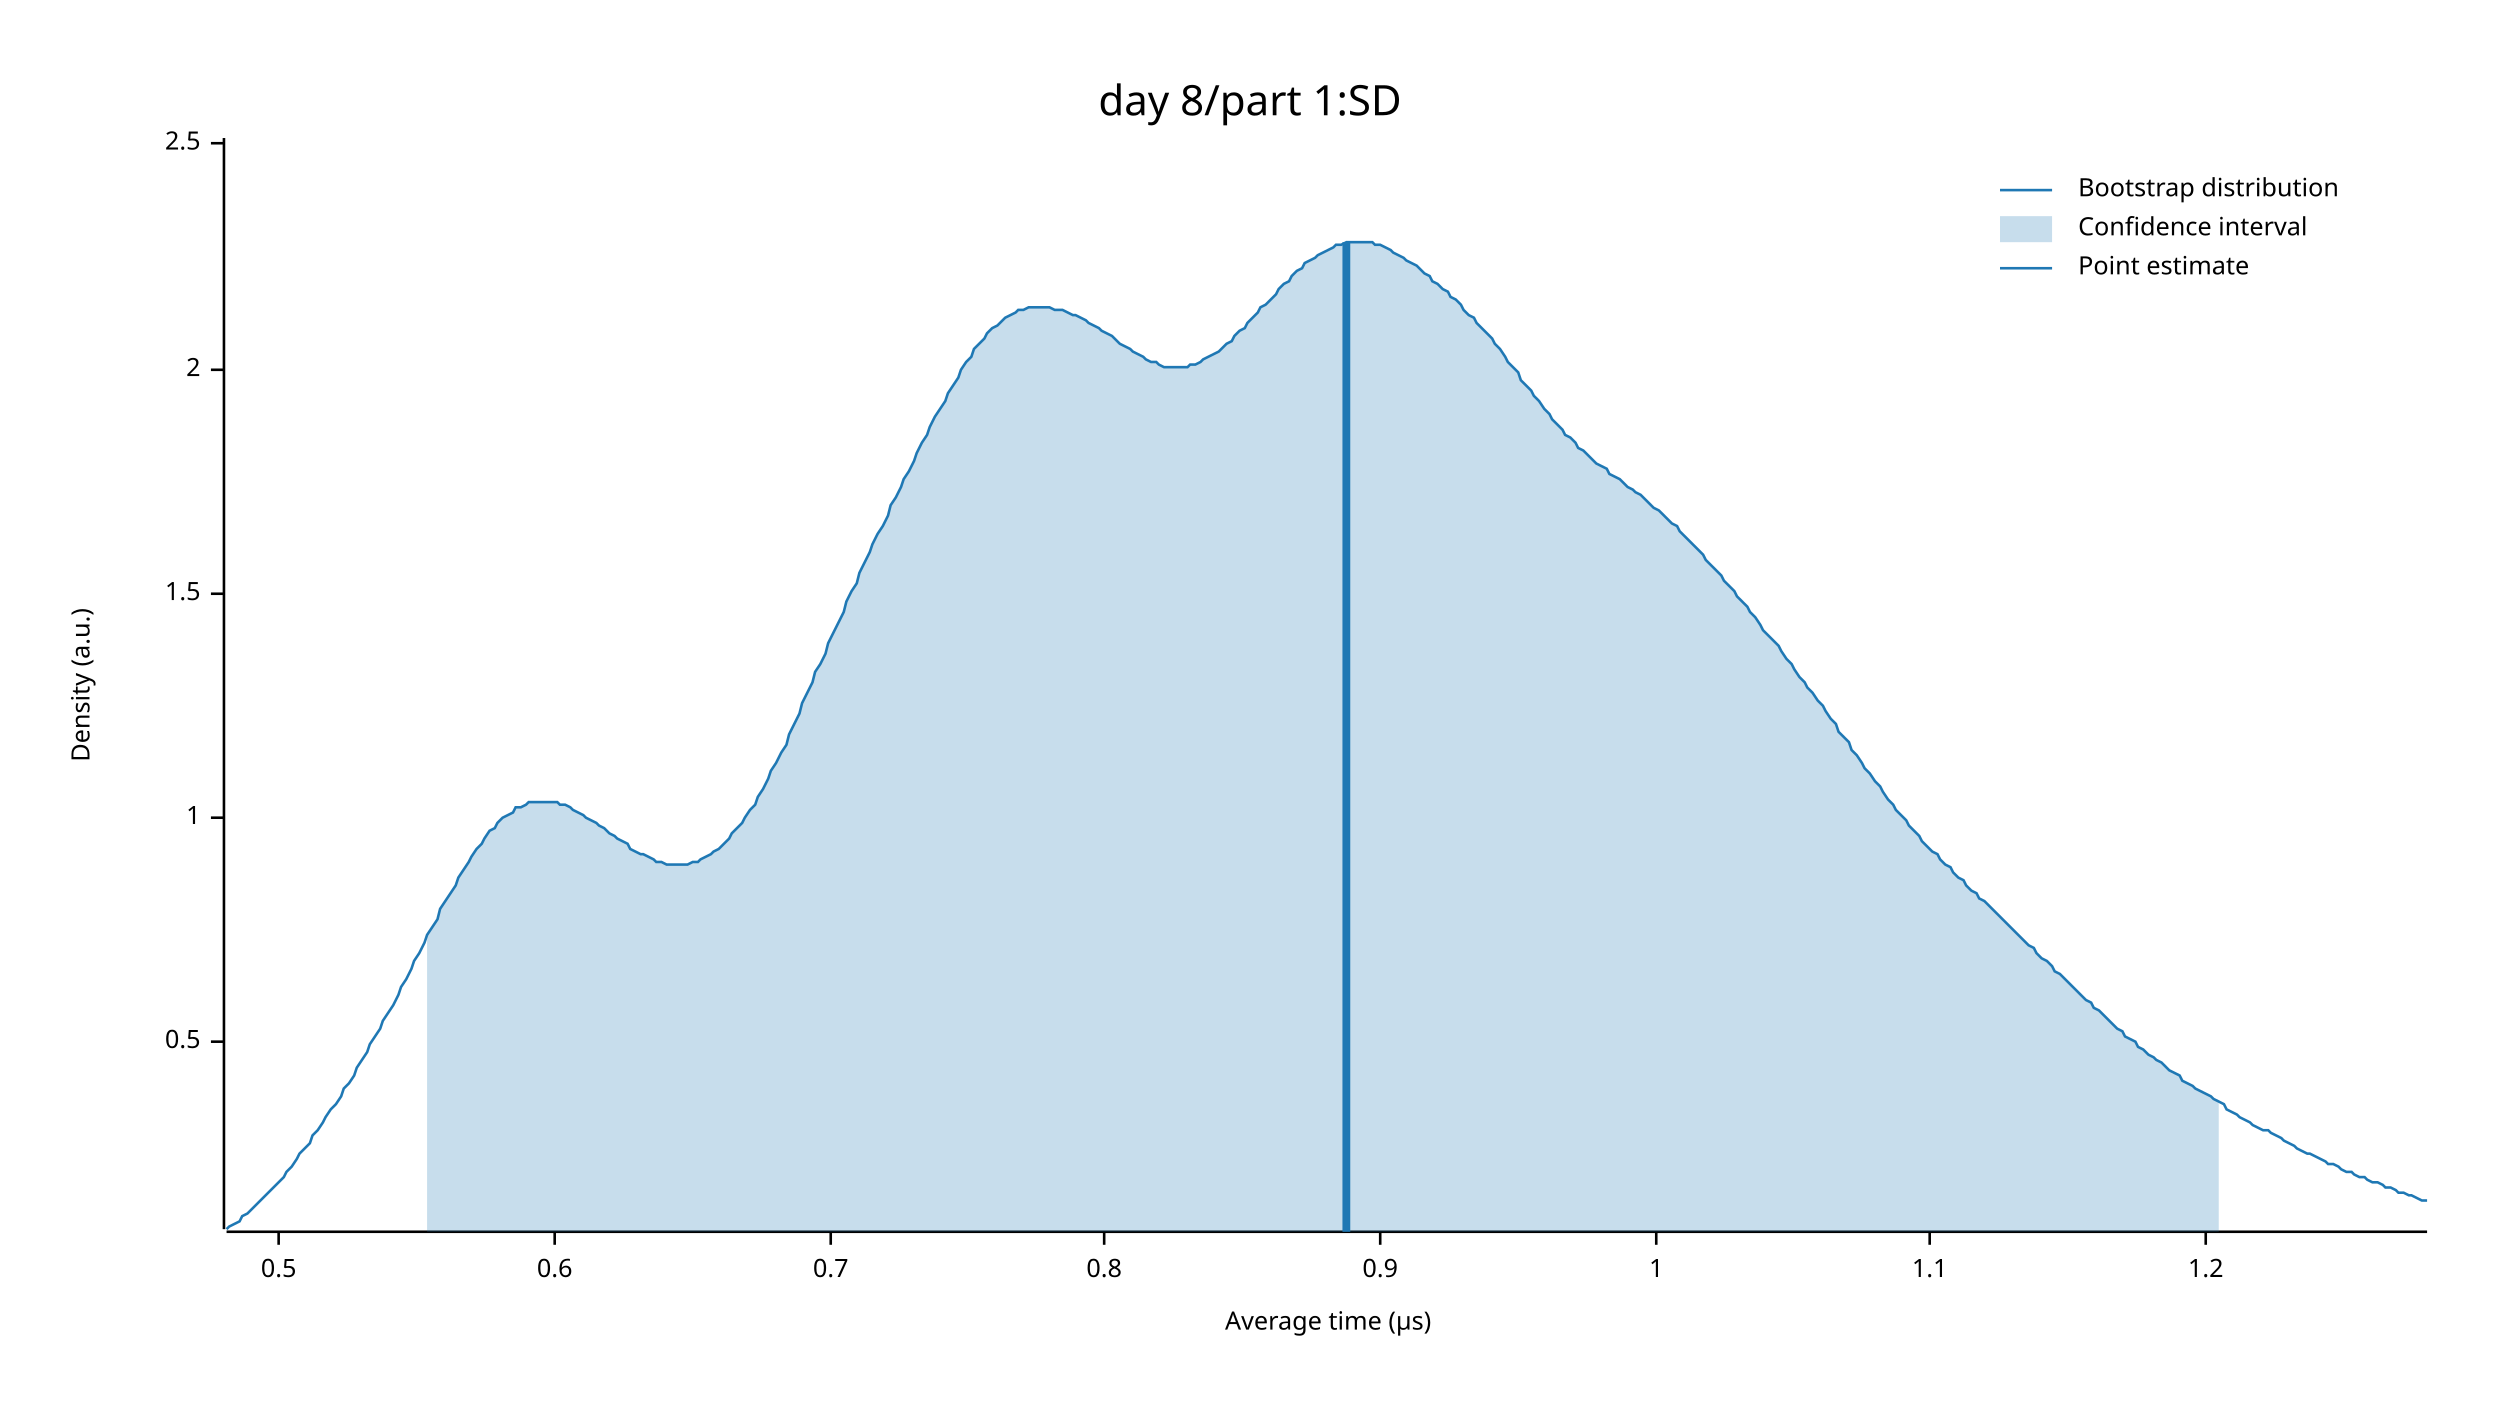
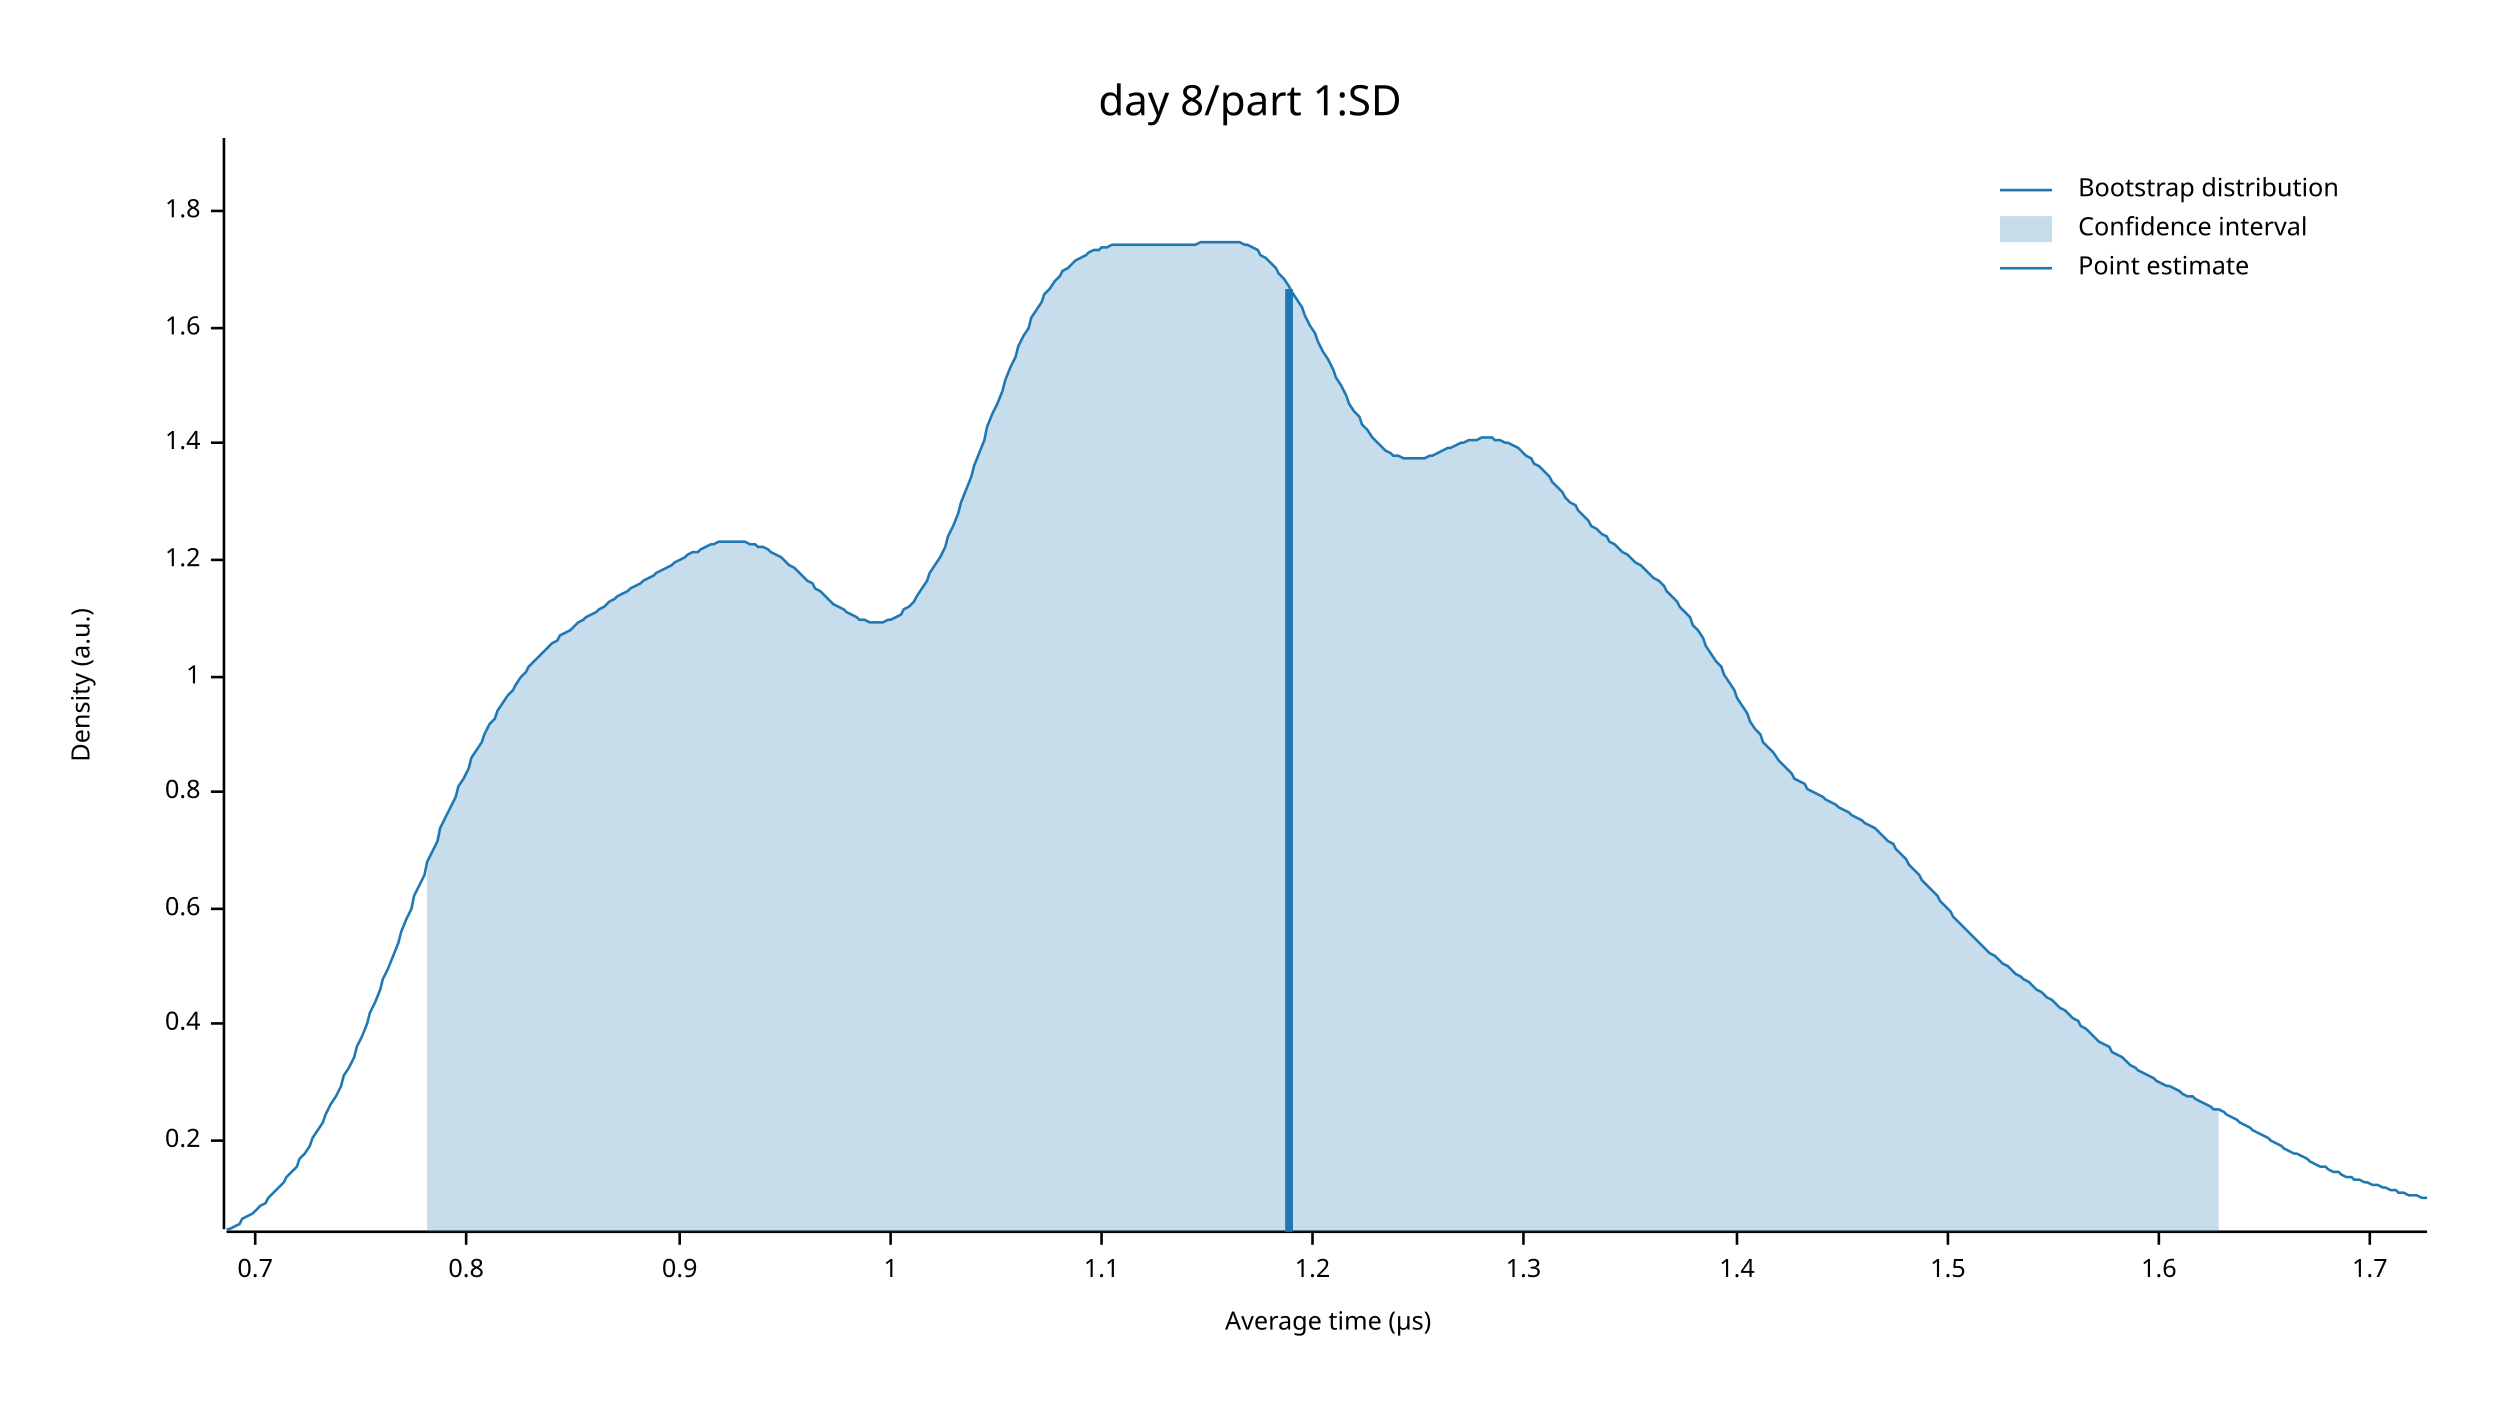
<svg xmlns="http://www.w3.org/2000/svg" width="960" height="540" viewBox="0 0 960 540">
  <text x="480" y="32" dy="0.76em" text-anchor="middle" font-family="sans-serif" font-size="16.129" opacity="1" fill="#000000">
day 8/part 1:SD
</text>
  <text x="27" y="263" dy="0.76em" text-anchor="middle" font-family="sans-serif" font-size="9.677" opacity="1" fill="#000000" transform="rotate(270, 27, 263)">
Density (a.u.)
</text>
  <text x="510" y="513" dy="-0.5ex" text-anchor="middle" font-family="sans-serif" font-size="9.677" opacity="1" fill="#000000">
Average time (µs)
</text>
  <polyline fill="none" opacity="1" stroke="#000000" stroke-width="1" points="86,53 86,472 " />
-   <text x="77" y="400" dy="0.5ex" text-anchor="end" font-family="sans-serif" font-size="9.677" opacity="1" fill="#000000">
- 0.5
+   <text x="77" y="438" dy="0.5ex" text-anchor="end" font-family="sans-serif" font-size="9.677" opacity="1" fill="#000000">
+ 0.2
</text>
-   <polyline fill="none" opacity="1" stroke="#000000" stroke-width="1" points="81,400 86,400 " />
-   <text x="77" y="314" dy="0.5ex" text-anchor="end" font-family="sans-serif" font-size="9.677" opacity="1" fill="#000000">
+   <polyline fill="none" opacity="1" stroke="#000000" stroke-width="1" points="81,438 86,438 " />
+   <text x="77" y="393" dy="0.5ex" text-anchor="end" font-family="sans-serif" font-size="9.677" opacity="1" fill="#000000">
+ 0.4
+ </text>
+   <polyline fill="none" opacity="1" stroke="#000000" stroke-width="1" points="81,393 86,393 " />
+   <text x="77" y="349" dy="0.5ex" text-anchor="end" font-family="sans-serif" font-size="9.677" opacity="1" fill="#000000">
+ 0.6
+ </text>
+   <polyline fill="none" opacity="1" stroke="#000000" stroke-width="1" points="81,349 86,349 " />
+   <text x="77" y="304" dy="0.5ex" text-anchor="end" font-family="sans-serif" font-size="9.677" opacity="1" fill="#000000">
+ 0.8
+ </text>
+   <polyline fill="none" opacity="1" stroke="#000000" stroke-width="1" points="81,304 86,304 " />
+   <text x="77" y="260" dy="0.5ex" text-anchor="end" font-family="sans-serif" font-size="9.677" opacity="1" fill="#000000">
1
</text>
-   <polyline fill="none" opacity="1" stroke="#000000" stroke-width="1" points="81,314 86,314 " />
-   <text x="77" y="228" dy="0.5ex" text-anchor="end" font-family="sans-serif" font-size="9.677" opacity="1" fill="#000000">
+   <polyline fill="none" opacity="1" stroke="#000000" stroke-width="1" points="81,260 86,260 " />
+   <text x="77" y="215" dy="0.5ex" text-anchor="end" font-family="sans-serif" font-size="9.677" opacity="1" fill="#000000">
+ 1.2
+ </text>
+   <polyline fill="none" opacity="1" stroke="#000000" stroke-width="1" points="81,215 86,215 " />
+   <text x="77" y="170" dy="0.5ex" text-anchor="end" font-family="sans-serif" font-size="9.677" opacity="1" fill="#000000">
+ 1.4
+ </text>
+   <polyline fill="none" opacity="1" stroke="#000000" stroke-width="1" points="81,170 86,170 " />
+   <text x="77" y="126" dy="0.5ex" text-anchor="end" font-family="sans-serif" font-size="9.677" opacity="1" fill="#000000">
+ 1.6
+ </text>
+   <polyline fill="none" opacity="1" stroke="#000000" stroke-width="1" points="81,126 86,126 " />
+   <text x="77" y="81" dy="0.5ex" text-anchor="end" font-family="sans-serif" font-size="9.677" opacity="1" fill="#000000">
+ 1.8
+ </text>
+   <polyline fill="none" opacity="1" stroke="#000000" stroke-width="1" points="81,81 86,81 " />
+   <polyline fill="none" opacity="1" stroke="#000000" stroke-width="1" points="87,473 932,473 " />
+   <text x="98" y="483" dy="0.76em" text-anchor="middle" font-family="sans-serif" font-size="9.677" opacity="1" fill="#000000">
+ 0.7
+ </text>
+   <polyline fill="none" opacity="1" stroke="#000000" stroke-width="1" points="98,473 98,478 " />
+   <text x="179" y="483" dy="0.76em" text-anchor="middle" font-family="sans-serif" font-size="9.677" opacity="1" fill="#000000">
+ 0.8
+ </text>
+   <polyline fill="none" opacity="1" stroke="#000000" stroke-width="1" points="179,473 179,478 " />
+   <text x="261" y="483" dy="0.76em" text-anchor="middle" font-family="sans-serif" font-size="9.677" opacity="1" fill="#000000">
+ 0.9
+ </text>
+   <polyline fill="none" opacity="1" stroke="#000000" stroke-width="1" points="261,473 261,478 " />
+   <text x="342" y="483" dy="0.76em" text-anchor="middle" font-family="sans-serif" font-size="9.677" opacity="1" fill="#000000">
+ 1
+ </text>
+   <polyline fill="none" opacity="1" stroke="#000000" stroke-width="1" points="342,473 342,478 " />
+   <text x="423" y="483" dy="0.76em" text-anchor="middle" font-family="sans-serif" font-size="9.677" opacity="1" fill="#000000">
+ 1.1
+ </text>
+   <polyline fill="none" opacity="1" stroke="#000000" stroke-width="1" points="423,473 423,478 " />
+   <text x="504" y="483" dy="0.76em" text-anchor="middle" font-family="sans-serif" font-size="9.677" opacity="1" fill="#000000">
+ 1.2
+ </text>
+   <polyline fill="none" opacity="1" stroke="#000000" stroke-width="1" points="504,473 504,478 " />
+   <text x="585" y="483" dy="0.76em" text-anchor="middle" font-family="sans-serif" font-size="9.677" opacity="1" fill="#000000">
+ 1.3
+ </text>
+   <polyline fill="none" opacity="1" stroke="#000000" stroke-width="1" points="585,473 585,478 " />
+   <text x="667" y="483" dy="0.76em" text-anchor="middle" font-family="sans-serif" font-size="9.677" opacity="1" fill="#000000">
+ 1.4
+ </text>
+   <polyline fill="none" opacity="1" stroke="#000000" stroke-width="1" points="667,473 667,478 " />
+   <text x="748" y="483" dy="0.76em" text-anchor="middle" font-family="sans-serif" font-size="9.677" opacity="1" fill="#000000">
1.5
</text>
-   <polyline fill="none" opacity="1" stroke="#000000" stroke-width="1" points="81,228 86,228 " />
-   <text x="77" y="142" dy="0.5ex" text-anchor="end" font-family="sans-serif" font-size="9.677" opacity="1" fill="#000000">
- 2
+   <polyline fill="none" opacity="1" stroke="#000000" stroke-width="1" points="748,473 748,478 " />
+   <text x="829" y="483" dy="0.76em" text-anchor="middle" font-family="sans-serif" font-size="9.677" opacity="1" fill="#000000">
+ 1.6
</text>
-   <polyline fill="none" opacity="1" stroke="#000000" stroke-width="1" points="81,142 86,142 " />
-   <text x="77" y="55" dy="0.5ex" text-anchor="end" font-family="sans-serif" font-size="9.677" opacity="1" fill="#000000">
- 2.5
+   <polyline fill="none" opacity="1" stroke="#000000" stroke-width="1" points="829,473 829,478 " />
+   <text x="910" y="483" dy="0.76em" text-anchor="middle" font-family="sans-serif" font-size="9.677" opacity="1" fill="#000000">
+ 1.7
</text>
-   <polyline fill="none" opacity="1" stroke="#000000" stroke-width="1" points="81,55 86,55 " />
-   <polyline fill="none" opacity="1" stroke="#000000" stroke-width="1" points="87,473 932,473 " />
-   <text x="107" y="483" dy="0.76em" text-anchor="middle" font-family="sans-serif" font-size="9.677" opacity="1" fill="#000000">
- 0.5
- </text>
-   <polyline fill="none" opacity="1" stroke="#000000" stroke-width="1" points="107,473 107,478 " />
-   <text x="213" y="483" dy="0.76em" text-anchor="middle" font-family="sans-serif" font-size="9.677" opacity="1" fill="#000000">
- 0.6
- </text>
-   <polyline fill="none" opacity="1" stroke="#000000" stroke-width="1" points="213,473 213,478 " />
-   <text x="319" y="483" dy="0.76em" text-anchor="middle" font-family="sans-serif" font-size="9.677" opacity="1" fill="#000000">
- 0.7
- </text>
-   <polyline fill="none" opacity="1" stroke="#000000" stroke-width="1" points="319,473 319,478 " />
-   <text x="424" y="483" dy="0.76em" text-anchor="middle" font-family="sans-serif" font-size="9.677" opacity="1" fill="#000000">
- 0.8
- </text>
-   <polyline fill="none" opacity="1" stroke="#000000" stroke-width="1" points="424,473 424,478 " />
-   <text x="530" y="483" dy="0.76em" text-anchor="middle" font-family="sans-serif" font-size="9.677" opacity="1" fill="#000000">
- 0.9
- </text>
-   <polyline fill="none" opacity="1" stroke="#000000" stroke-width="1" points="530,473 530,478 " />
-   <text x="636" y="483" dy="0.76em" text-anchor="middle" font-family="sans-serif" font-size="9.677" opacity="1" fill="#000000">
- 1
- </text>
-   <polyline fill="none" opacity="1" stroke="#000000" stroke-width="1" points="636,473 636,478 " />
-   <text x="741" y="483" dy="0.76em" text-anchor="middle" font-family="sans-serif" font-size="9.677" opacity="1" fill="#000000">
- 1.1
- </text>
-   <polyline fill="none" opacity="1" stroke="#000000" stroke-width="1" points="741,473 741,478 " />
-   <text x="847" y="483" dy="0.76em" text-anchor="middle" font-family="sans-serif" font-size="9.677" opacity="1" fill="#000000">
- 1.2
- </text>
-   <polyline fill="none" opacity="1" stroke="#000000" stroke-width="1" points="847,473 847,478 " />
-   <polyline fill="none" opacity="1" stroke="#1F78B4" stroke-width="1" points="87,472 88,471 90,470 92,469 93,467 95,466 97,464 98,463 100,461 102,459 103,458 105,456 107,454 109,452 110,450 112,448 114,445 115,443 117,441 119,439 120,436 122,434 124,431 125,429 127,426 129,424 131,421 132,418 134,416 136,413 137,410 139,407 141,404 142,401 144,398 146,395 147,392 149,389 151,386 153,382 154,379 156,376 158,372 159,369 161,366 163,362 164,359 166,356 168,353 169,349 171,346 173,343 175,340 176,337 178,334 180,331 181,329 183,326 185,324 186,322 188,319 190,318 191,316 193,314 195,313 197,312 198,310 200,310 202,309 203,308 205,308 207,308 208,308 210,308 212,308 214,308 215,309 217,309 219,310 220,311 222,312 224,313 225,314 227,315 229,316 230,317 232,318 234,320 236,321 237,322 239,323 241,324 242,326 244,327 246,328 247,328 249,329 251,330 252,331 254,331 256,332 258,332 259,332 261,332 263,332 264,332 266,331 268,331 269,330 271,329 273,328 274,327 276,326 278,324 280,322 281,320 283,318 285,316 286,314 288,311 290,309 291,306 293,303 295,299 296,296 298,293 300,289 302,286 303,282 305,278 307,274 308,270 310,266 312,262 313,258 315,255 317,251 318,247 320,243 322,239 324,235 325,231 327,227 329,224 330,220 332,216 334,212 335,209 337,205 339,202 341,198 342,194 344,191 346,187 347,184 349,181 351,177 352,174 354,170 356,167 357,164 359,160 361,157 363,154 364,151 366,148 368,145 369,142 371,139 373,137 374,134 376,132 378,130 379,128 381,126 383,125 385,123 386,122 388,121 390,120 391,119 393,119 395,118 396,118 398,118 400,118 401,118 403,118 405,119 407,119 408,119 410,120 412,121 413,121 415,122 417,123 418,124 420,125 422,126 423,127 425,128 427,129 429,131 430,132 432,133 434,134 435,135 437,136 439,137 440,138 442,139 444,139 445,140 447,141 449,141 451,141 452,141 454,141 456,141 457,140 459,140 461,139 462,138 464,137 466,136 468,135 469,134 471,132 473,131 474,129 476,127 478,126 479,124 481,122 483,120 484,118 486,117 488,115 490,113 491,111 493,109 495,108 496,106 498,104 500,103 501,101 503,100 505,99 506,98 508,97 510,96 512,95 513,94 515,94 517,93 518,93 520,93 522,93 523,93 525,93 527,93 528,94 530,94 532,95 534,96 535,97 537,98 539,99 540,100 542,101 544,102 545,103 547,105 549,106 550,108 552,109 554,111 556,112 557,114 559,115 561,117 562,119 564,121 566,122 567,124 569,126 571,128 573,130 574,132 576,134 578,137 579,139 581,141 583,143 584,146 586,148 588,150 589,152 591,154 593,157 595,159 596,161 598,163 600,165 601,167 603,168 605,170 606,172 608,173 610,175 611,176 613,178 615,179 617,180 618,182 620,183 622,184 623,185 625,187 627,188 628,189 630,190 632,192 633,193 635,195 637,196 639,198 640,199 642,201 644,202 645,204 647,206 649,208 650,209 652,211 654,213 655,215 657,217 659,219 661,221 662,223 664,225 666,227 667,229 669,231 671,233 672,235 674,237 676,240 677,242 679,244 681,246 683,248 684,250 686,253 688,255 689,257 691,260 693,262 694,264 696,266 698,269 700,271 701,273 703,276 705,278 706,281 708,283 710,285 711,288 713,290 715,293 716,295 718,297 720,300 722,302 723,304 725,307 727,309 728,311 730,313 732,315 733,317 735,319 737,321 738,323 740,325 742,327 744,328 745,330 747,332 749,333 750,335 752,337 754,338 755,340 757,342 759,343 760,345 762,346 764,348 766,350 767,351 769,353 771,355 772,356 774,358 776,360 777,361 779,363 781,364 782,366 784,368 786,369 788,371 789,373 791,374 793,376 794,377 796,379 798,381 799,382 801,384 803,385 804,387 806,388 808,390 810,392 811,393 813,395 815,396 816,398 818,399 820,400 821,402 823,403 825,405 827,406 828,407 830,408 832,410 833,411 835,412 837,413 838,415 840,416 842,417 843,418 845,419 847,420 849,421 850,422 852,423 854,424 855,426 857,427 859,428 860,429 862,430 864,431 865,432 867,433 869,434 871,434 872,435 874,436 876,437 877,438 879,439 881,440 882,441 884,442 886,443 887,443 889,444 891,445 893,446 894,447 896,447 898,448 899,449 901,450 903,450 904,451 906,452 908,452 909,453 911,454 913,454 915,455 916,456 918,456 920,457 921,458 923,458 925,459 926,459 928,460 930,461 932,461 " />
-   <polygon opacity="0.25" fill="#1F78B4" points="164,359 166,356 168,353 169,349 171,346 173,343 175,340 176,337 178,334 180,331 181,329 183,326 185,324 186,322 188,319 190,318 191,316 193,314 195,313 197,312 198,310 200,310 202,309 203,308 205,308 207,308 208,308 210,308 212,308 214,308 215,309 217,309 219,310 220,311 222,312 224,313 225,314 227,315 229,316 230,317 232,318 234,320 236,321 237,322 239,323 241,324 242,326 244,327 246,328 247,328 249,329 251,330 252,331 254,331 256,332 258,332 259,332 261,332 263,332 264,332 266,331 268,331 269,330 271,329 273,328 274,327 276,326 278,324 280,322 281,320 283,318 285,316 286,314 288,311 290,309 291,306 293,303 295,299 296,296 298,293 300,289 302,286 303,282 305,278 307,274 308,270 310,266 312,262 313,258 315,255 317,251 318,247 320,243 322,239 324,235 325,231 327,227 329,224 330,220 332,216 334,212 335,209 337,205 339,202 341,198 342,194 344,191 346,187 347,184 349,181 351,177 352,174 354,170 356,167 357,164 359,160 361,157 363,154 364,151 366,148 368,145 369,142 371,139 373,137 374,134 376,132 378,130 379,128 381,126 383,125 385,123 386,122 388,121 390,120 391,119 393,119 395,118 396,118 398,118 400,118 401,118 403,118 405,119 407,119 408,119 410,120 412,121 413,121 415,122 417,123 418,124 420,125 422,126 423,127 425,128 427,129 429,131 430,132 432,133 434,134 435,135 437,136 439,137 440,138 442,139 444,139 445,140 447,141 449,141 451,141 452,141 454,141 456,141 457,140 459,140 461,139 462,138 464,137 466,136 468,135 469,134 471,132 473,131 474,129 476,127 478,126 479,124 481,122 483,120 484,118 486,117 488,115 490,113 491,111 493,109 495,108 496,106 498,104 500,103 501,101 503,100 505,99 506,98 508,97 510,96 512,95 513,94 515,94 517,93 518,93 520,93 522,93 523,93 525,93 527,93 528,94 530,94 532,95 534,96 535,97 537,98 539,99 540,100 542,101 544,102 545,103 547,105 549,106 550,108 552,109 554,111 556,112 557,114 559,115 561,117 562,119 564,121 566,122 567,124 569,126 571,128 573,130 574,132 576,134 578,137 579,139 581,141 583,143 584,146 586,148 588,150 589,152 591,154 593,157 595,159 596,161 598,163 600,165 601,167 603,168 605,170 606,172 608,173 610,175 611,176 613,178 615,179 617,180 618,182 620,183 622,184 623,185 625,187 627,188 628,189 630,190 632,192 633,193 635,195 637,196 639,198 640,199 642,201 644,202 645,204 647,206 649,208 650,209 652,211 654,213 655,215 657,217 659,219 661,221 662,223 664,225 666,227 667,229 669,231 671,233 672,235 674,237 676,240 677,242 679,244 681,246 683,248 684,250 686,253 688,255 689,257 691,260 693,262 694,264 696,266 698,269 700,271 701,273 703,276 705,278 706,281 708,283 710,285 711,288 713,290 715,293 716,295 718,297 720,300 722,302 723,304 725,307 727,309 728,311 730,313 732,315 733,317 735,319 737,321 738,323 740,325 742,327 744,328 745,330 747,332 749,333 750,335 752,337 754,338 755,340 757,342 759,343 760,345 762,346 764,348 766,350 767,351 769,353 771,355 772,356 774,358 776,360 777,361 779,363 781,364 782,366 784,368 786,369 788,371 789,373 791,374 793,376 794,377 796,379 798,381 799,382 801,384 803,385 804,387 806,388 808,390 810,392 811,393 813,395 815,396 816,398 818,399 820,400 821,402 823,403 825,405 827,406 828,407 830,408 832,410 833,411 835,412 837,413 838,415 840,416 842,417 843,418 845,419 847,420 849,421 850,422 852,423 852,473 164,473 " />
-   <polyline fill="none" opacity="1" stroke="#1F78B4" stroke-width="3" points="517,473 517,93 " />
+   <polyline fill="none" opacity="1" stroke="#000000" stroke-width="1" points="910,473 910,478 " />
+   <polyline fill="none" opacity="1" stroke="#1F78B4" stroke-width="1" points="87,472 88,472 90,471 92,470 93,468 95,467 97,466 98,465 100,463 102,462 103,460 105,458 107,456 109,454 110,452 112,450 114,448 115,445 117,443 119,440 120,437 122,434 124,431 125,428 127,424 129,421 131,417 132,413 134,410 136,406 137,402 139,398 141,393 142,389 144,385 146,380 147,376 149,372 151,367 153,362 154,358 156,353 158,349 159,344 161,340 163,336 164,331 166,327 168,323 169,318 171,314 173,310 175,306 176,302 178,299 180,295 181,291 183,288 185,285 186,282 188,278 190,276 191,273 193,270 195,267 197,265 198,263 200,260 202,258 203,256 205,254 207,252 208,251 210,249 212,247 214,246 215,244 217,243 219,242 220,241 222,239 224,238 225,237 227,236 229,235 230,234 232,233 234,231 236,230 237,229 239,228 241,227 242,226 244,225 246,224 247,223 249,222 251,221 252,220 254,219 256,218 258,217 259,216 261,215 263,214 264,213 266,212 268,212 269,211 271,210 273,209 274,209 276,208 278,208 280,208 281,208 283,208 285,208 286,208 288,209 290,209 291,210 293,210 295,211 296,212 298,213 300,214 302,216 303,217 305,218 307,220 308,221 310,223 312,224 313,226 315,227 317,229 318,230 320,232 322,233 324,234 325,235 327,236 329,237 330,238 332,238 334,239 335,239 337,239 339,239 341,238 342,238 344,237 346,236 347,234 349,233 351,231 352,229 354,226 356,223 357,220 359,217 361,214 363,210 364,206 366,202 368,197 369,193 371,188 373,183 374,179 376,174 378,169 379,164 381,159 383,155 385,150 386,146 388,141 390,137 391,133 393,129 395,126 396,122 398,119 400,116 401,113 403,111 405,108 407,106 408,104 410,103 412,101 413,100 415,99 417,98 418,97 420,96 422,96 423,95 425,95 427,94 429,94 430,94 432,94 434,94 435,94 437,94 439,94 440,94 442,94 444,94 445,94 447,94 449,94 451,94 452,94 454,94 456,94 457,94 459,94 461,93 462,93 464,93 466,93 468,93 469,93 471,93 473,93 474,93 476,93 478,94 479,94 481,95 483,96 484,98 486,99 488,101 490,103 491,105 493,107 495,110 496,112 498,115 500,118 501,121 503,125 505,128 506,131 508,135 510,138 512,142 513,145 515,148 517,152 518,155 520,158 522,160 523,163 525,165 527,168 528,169 530,171 532,173 534,174 535,175 537,175 539,176 540,176 542,176 544,176 545,176 547,176 549,175 550,175 552,174 554,173 556,172 557,172 559,171 561,170 562,170 564,169 566,169 567,169 569,168 571,168 573,168 574,169 576,169 578,170 579,170 581,171 583,172 584,173 586,175 588,176 589,178 591,179 593,181 595,183 596,185 598,187 600,189 601,191 603,193 605,194 606,196 608,198 610,200 611,202 613,203 615,205 617,206 618,208 620,209 622,211 623,212 625,213 627,215 628,216 630,217 632,219 633,220 635,222 637,223 639,225 640,227 642,229 644,231 645,233 647,235 649,237 650,240 652,242 654,245 655,248 657,251 659,254 661,256 662,259 664,262 666,265 667,268 669,271 671,274 672,277 674,280 676,282 677,285 679,287 681,289 683,292 684,293 686,295 688,297 689,299 691,300 693,301 694,303 696,304 698,305 700,306 701,307 703,308 705,309 706,310 708,311 710,312 711,313 713,314 715,315 716,316 718,317 720,318 722,320 723,321 725,323 727,324 728,326 730,328 732,330 733,332 735,334 737,336 738,338 740,340 742,342 744,344 745,346 747,348 749,350 750,352 752,354 754,356 755,357 757,359 759,361 760,362 762,364 764,366 766,367 767,368 769,370 771,371 772,372 774,374 776,375 777,376 779,377 781,379 782,380 784,381 786,383 788,384 789,385 791,387 793,388 794,389 796,391 798,392 799,394 801,395 803,397 804,398 806,400 808,401 810,402 811,404 813,405 815,406 816,407 818,409 820,410 821,411 823,412 825,413 827,414 828,415 830,416 832,417 833,417 835,418 837,419 838,420 840,421 842,421 843,422 845,423 847,424 849,425 850,426 852,426 854,427 855,428 857,429 859,430 860,431 862,432 864,433 865,434 867,435 869,436 871,437 872,438 874,439 876,440 877,441 879,442 881,443 882,443 884,444 886,445 887,446 889,447 891,448 893,448 894,449 896,450 898,450 899,451 901,452 903,452 904,453 906,453 908,454 909,454 911,455 913,455 915,456 916,456 918,457 920,457 921,458 923,458 925,459 926,459 928,459 930,460 932,460 " />
+   <polygon opacity="0.25" fill="#1F78B4" points="164,331 166,327 168,323 169,318 171,314 173,310 175,306 176,302 178,299 180,295 181,291 183,288 185,285 186,282 188,278 190,276 191,273 193,270 195,267 197,265 198,263 200,260 202,258 203,256 205,254 207,252 208,251 210,249 212,247 214,246 215,244 217,243 219,242 220,241 222,239 224,238 225,237 227,236 229,235 230,234 232,233 234,231 236,230 237,229 239,228 241,227 242,226 244,225 246,224 247,223 249,222 251,221 252,220 254,219 256,218 258,217 259,216 261,215 263,214 264,213 266,212 268,212 269,211 271,210 273,209 274,209 276,208 278,208 280,208 281,208 283,208 285,208 286,208 288,209 290,209 291,210 293,210 295,211 296,212 298,213 300,214 302,216 303,217 305,218 307,220 308,221 310,223 312,224 313,226 315,227 317,229 318,230 320,232 322,233 324,234 325,235 327,236 329,237 330,238 332,238 334,239 335,239 337,239 339,239 341,238 342,238 344,237 346,236 347,234 349,233 351,231 352,229 354,226 356,223 357,220 359,217 361,214 363,210 364,206 366,202 368,197 369,193 371,188 373,183 374,179 376,174 378,169 379,164 381,159 383,155 385,150 386,146 388,141 390,137 391,133 393,129 395,126 396,122 398,119 400,116 401,113 403,111 405,108 407,106 408,104 410,103 412,101 413,100 415,99 417,98 418,97 420,96 422,96 423,95 425,95 427,94 429,94 430,94 432,94 434,94 435,94 437,94 439,94 440,94 442,94 444,94 445,94 447,94 449,94 451,94 452,94 454,94 456,94 457,94 459,94 461,93 462,93 464,93 466,93 468,93 469,93 471,93 473,93 474,93 476,93 478,94 479,94 481,95 483,96 484,98 486,99 488,101 490,103 491,105 493,107 495,110 496,112 498,115 500,118 501,121 503,125 505,128 506,131 508,135 510,138 512,142 513,145 515,148 517,152 518,155 520,158 522,160 523,163 525,165 527,168 528,169 530,171 532,173 534,174 535,175 537,175 539,176 540,176 542,176 544,176 545,176 547,176 549,175 550,175 552,174 554,173 556,172 557,172 559,171 561,170 562,170 564,169 566,169 567,169 569,168 571,168 573,168 574,169 576,169 578,170 579,170 581,171 583,172 584,173 586,175 588,176 589,178 591,179 593,181 595,183 596,185 598,187 600,189 601,191 603,193 605,194 606,196 608,198 610,200 611,202 613,203 615,205 617,206 618,208 620,209 622,211 623,212 625,213 627,215 628,216 630,217 632,219 633,220 635,222 637,223 639,225 640,227 642,229 644,231 645,233 647,235 649,237 650,240 652,242 654,245 655,248 657,251 659,254 661,256 662,259 664,262 666,265 667,268 669,271 671,274 672,277 674,280 676,282 677,285 679,287 681,289 683,292 684,293 686,295 688,297 689,299 691,300 693,301 694,303 696,304 698,305 700,306 701,307 703,308 705,309 706,310 708,311 710,312 711,313 713,314 715,315 716,316 718,317 720,318 722,320 723,321 725,323 727,324 728,326 730,328 732,330 733,332 735,334 737,336 738,338 740,340 742,342 744,344 745,346 747,348 749,350 750,352 752,354 754,356 755,357 757,359 759,361 760,362 762,364 764,366 766,367 767,368 769,370 771,371 772,372 774,374 776,375 777,376 779,377 781,379 782,380 784,381 786,383 788,384 789,385 791,387 793,388 794,389 796,391 798,392 799,394 801,395 803,397 804,398 806,400 808,401 810,402 811,404 813,405 815,406 816,407 818,409 820,410 821,411 823,412 825,413 827,414 828,415 830,416 832,417 833,417 835,418 837,419 838,420 840,421 842,421 843,422 845,423 847,424 849,425 850,426 852,426 852,473 164,473 " />
+   <polyline fill="none" opacity="1" stroke="#1F78B4" stroke-width="3" points="495,473 495,111 " />
  <text x="798" y="68" dy="0.76em" text-anchor="start" font-family="sans-serif" font-size="9.677" opacity="1" fill="#000000">
Bootstrap distribution
</text>
  <text x="798" y="83" dy="0.76em" text-anchor="start" font-family="sans-serif" font-size="9.677" opacity="1" fill="#000000">
Confidence interval
</text>
  <text x="798" y="98" dy="0.76em" text-anchor="start" font-family="sans-serif" font-size="9.677" opacity="1" fill="#000000">
Point estimate
</text>
  <polyline fill="none" opacity="1" stroke="#1F78B4" stroke-width="1" points="768,73 788,73 " />
  <rect x="768" y="83" width="20" height="10" opacity="0.25" fill="#1F78B4" stroke="none" />
  <polyline fill="none" opacity="1" stroke="#1F78B4" stroke-width="1" points="768,103 788,103 " />
</svg>
